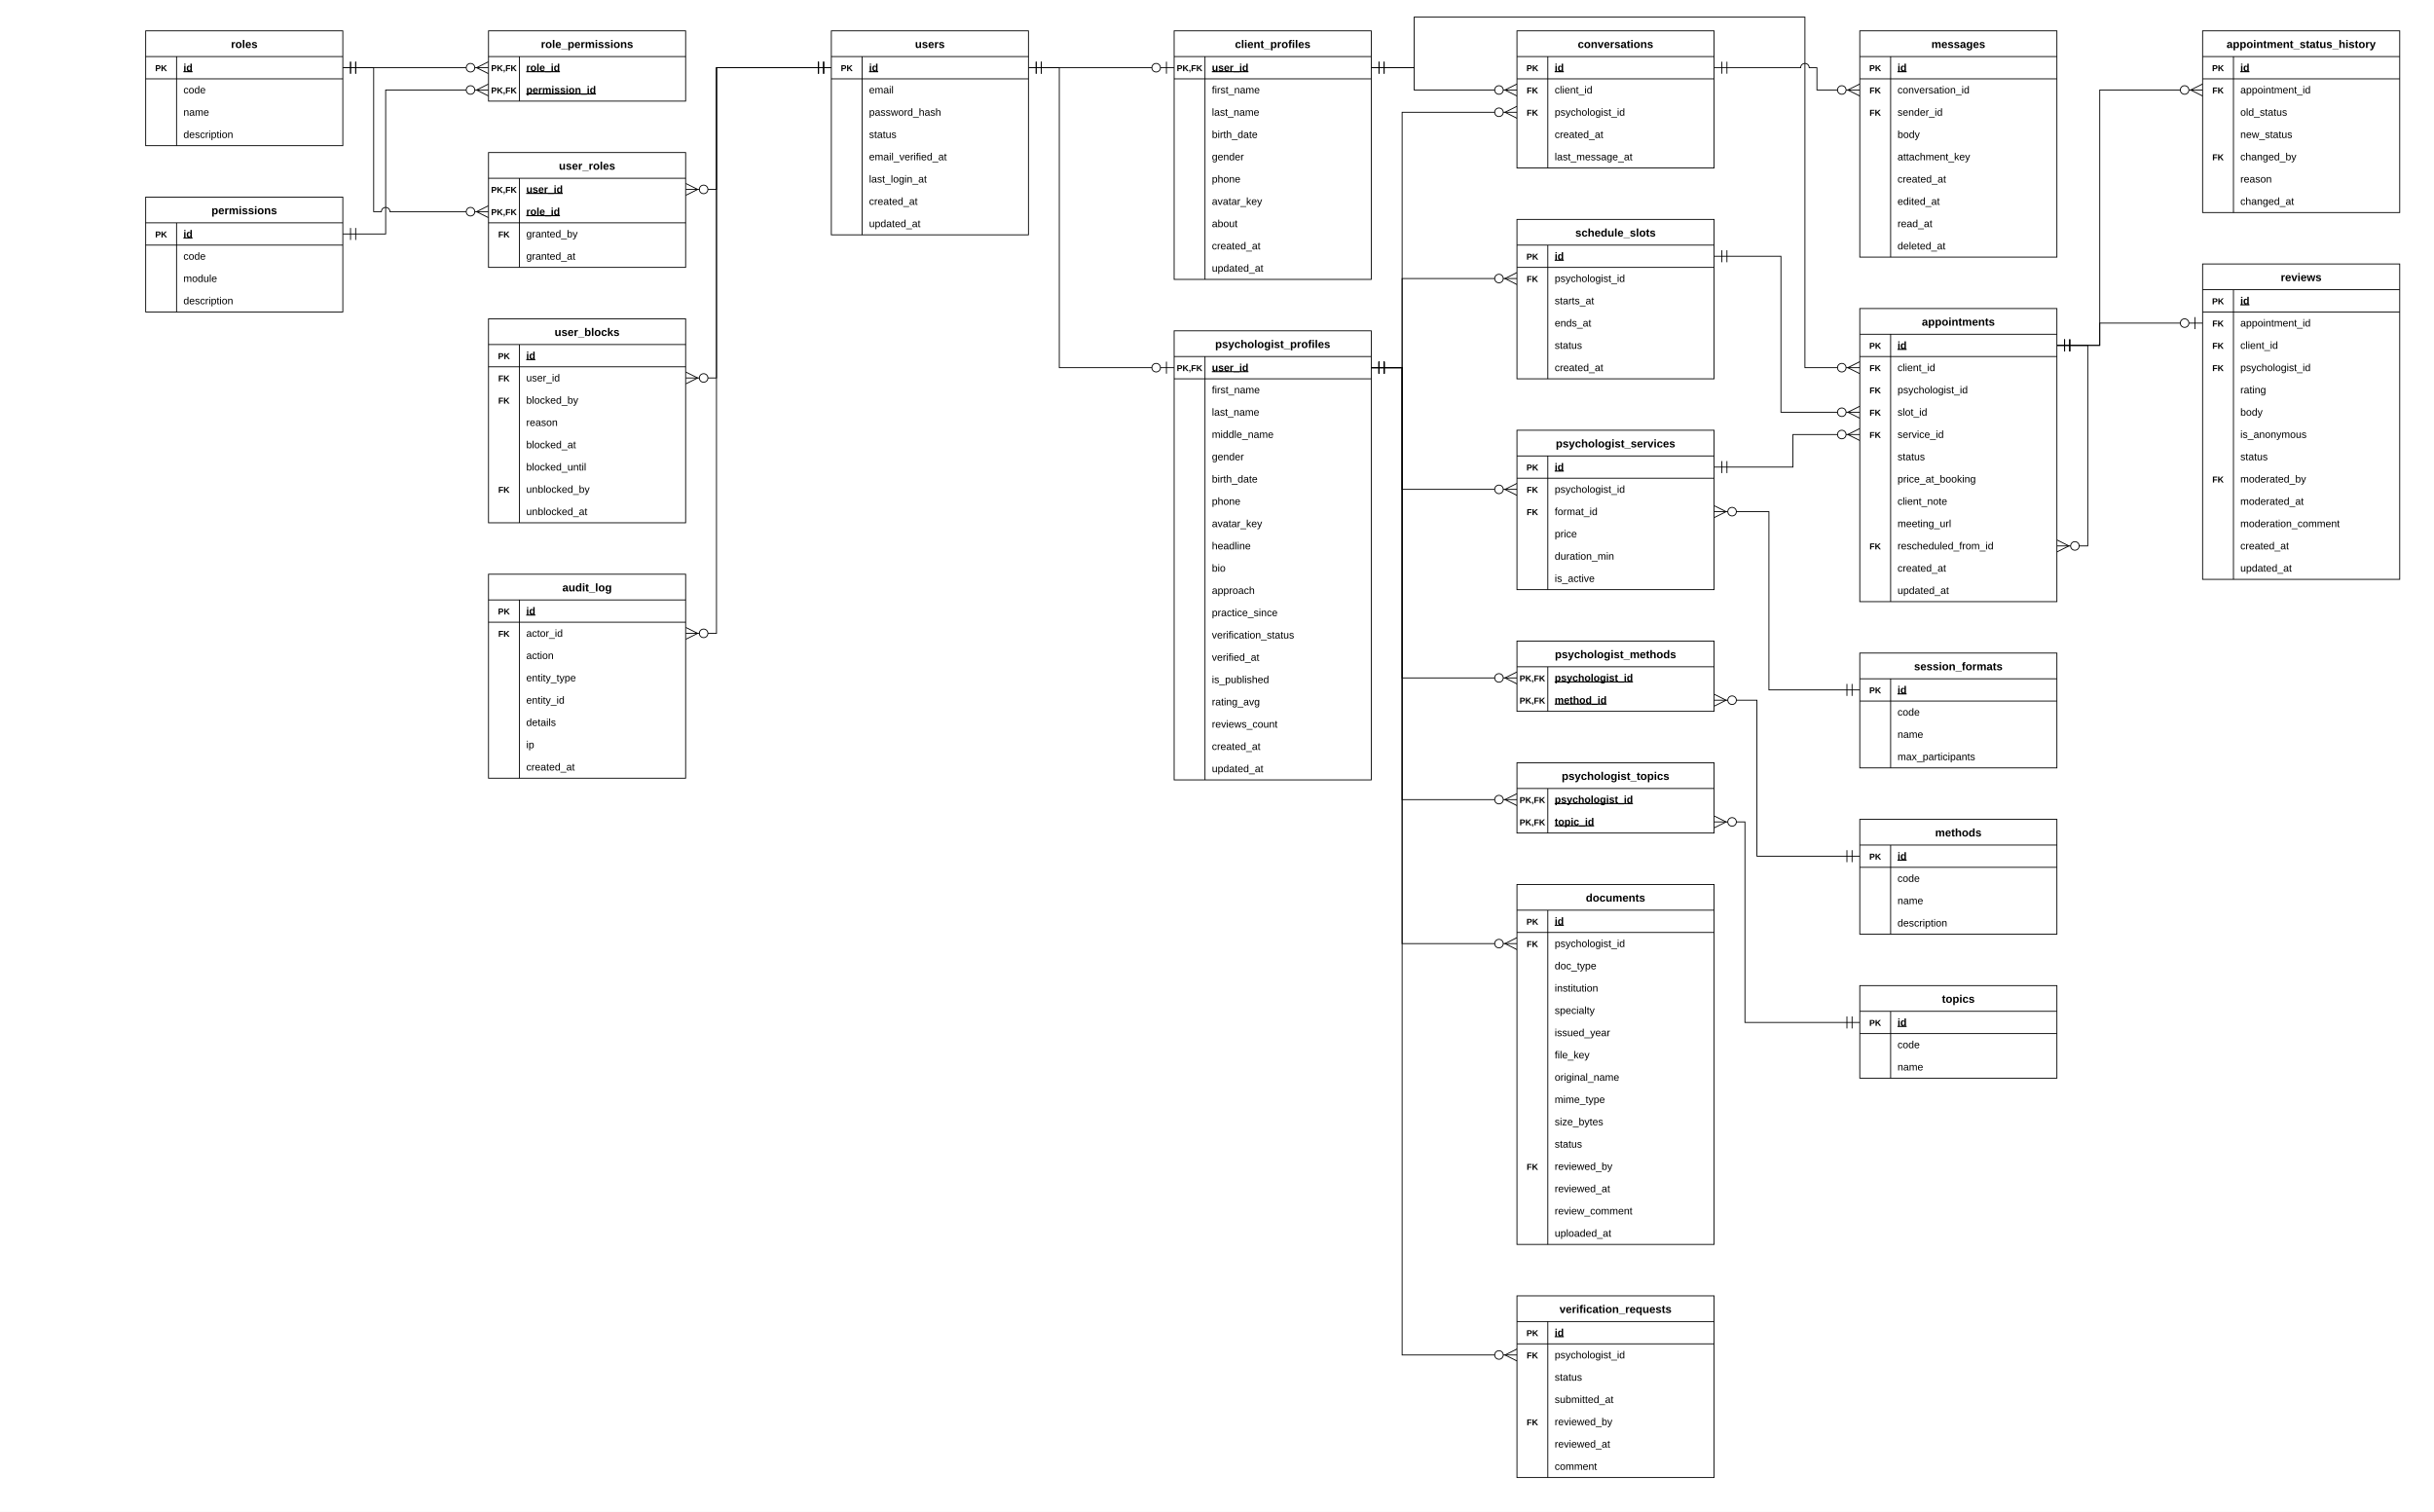
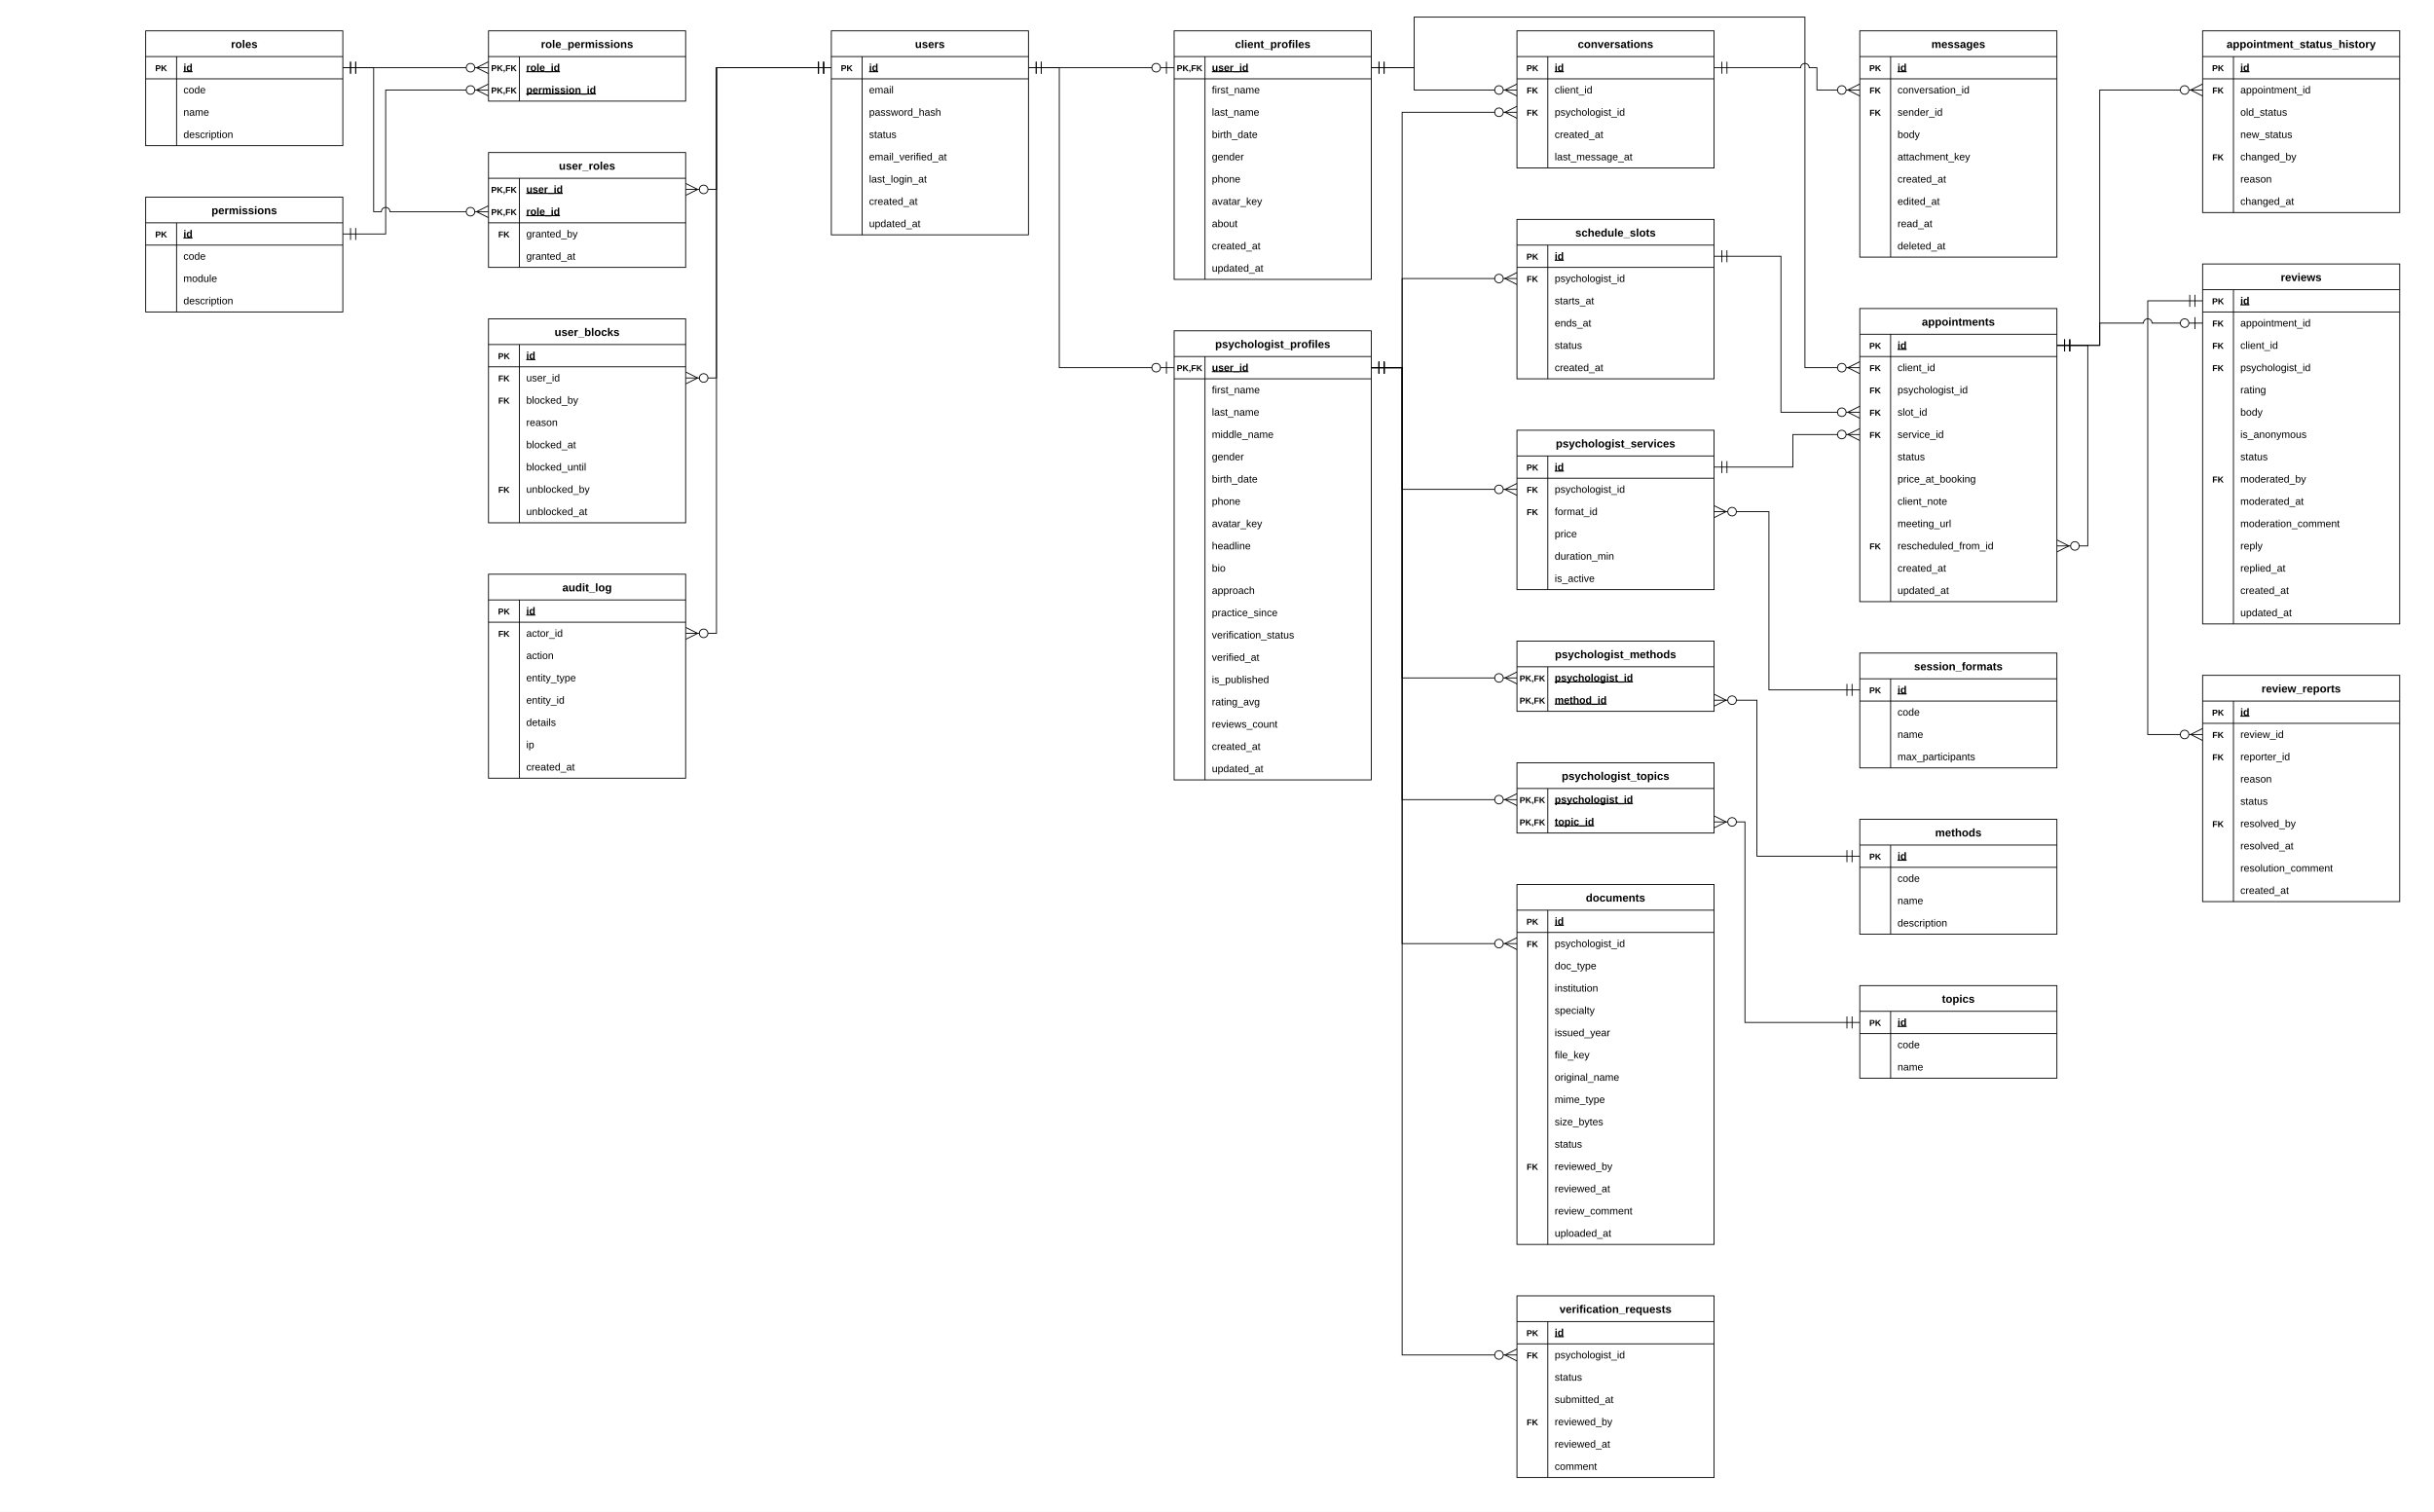
<svg xmlns="http://www.w3.org/2000/svg" viewBox="0 4 2840 1764" width="2840" height="1764" font-family="Arial, Helvetica, sans-serif" font-size="12" fill="#000" stroke="#000" stroke-width="1">
  <rect x="0" y="4" width="2840" height="1764" fill="#fff" stroke="none" />
  <g stroke="#000">
    <path d="M400 83.0L436 83.0L436 83.0L570 83.0" fill="none" />
    <path d="M409 76.0V90.0" />
    <path d="M415 76.0V90.0" />
    <path d="M570 76.0L556 83.0L570 90.0" fill="none" />
    <circle cx="549" cy="83.0" r="5" fill="#fff" />
    <path d="M400 277.0L450 277.0L450 109.0L570 109.0" fill="none" />
    <path d="M409 270.0V284.0" />
    <path d="M415 270.0V284.0" />
    <path d="M570 102.0L556 109.0L570 116.0" fill="none" />
    <circle cx="549" cy="109.0" r="5" fill="#fff" />
    <path d="M970 83.0L836 83.0L836 225.0L800 225.0" fill="none" />
    <path d="M961 76.0V90.0" />
    <path d="M955 76.0V90.0" />
    <path d="M800 218.0L814 225.0L800 232.0" fill="none" />
    <circle cx="821" cy="225.0" r="5" fill="#fff" />
    <path d="M400 83.0L436 83.0L436 251.0L445 251.0A5 5 0 0 1 455 251.0L570 251.0" fill="none" />
    <path d="M409 76.0V90.0" />
    <path d="M415 76.0V90.0" />
    <path d="M570 244.0L556 251.0L570 258.0" fill="none" />
    <circle cx="549" cy="251.0" r="5" fill="#fff" />
    <path d="M970 83.0L836 83.0L836 445.0L800 445.0" fill="none" />
    <path d="M961 76.0V90.0" />
    <path d="M955 76.0V90.0" />
    <path d="M800 438.0L814 445.0L800 452.0" fill="none" />
    <circle cx="821" cy="445.0" r="5" fill="#fff" />
    <path d="M1200 83.0L1236 83.0L1236 83.0L1370 83.0" fill="none" />
    <path d="M1209 76.0V90.0" />
    <path d="M1215 76.0V90.0" />
    <path d="M1361 76.0V90.0" />
    <circle cx="1349" cy="83.0" r="5" fill="#fff" />
    <path d="M1200 83.0L1236 83.0L1236 433.0L1370 433.0" fill="none" />
    <path d="M1209 76.0V90.0" />
    <path d="M1215 76.0V90.0" />
    <path d="M1361 426.0V440.0" />
    <circle cx="1349" cy="433.0" r="5" fill="#fff" />
    <path d="M1600 433.0L1636 433.0L1636 795.0L1770 795.0" fill="none" />
    <path d="M1609 426.0V440.0" />
    <path d="M1615 426.0V440.0" />
    <path d="M1770 788.0L1756 795.0L1770 802.0" fill="none" />
    <circle cx="1749" cy="795.0" r="5" fill="#fff" />
    <path d="M2170 1003.0L2050 1003.0L2050 821.0L2000 821.0" fill="none" />
    <path d="M2161 996.0V1010.0" />
    <path d="M2155 996.0V1010.0" />
    <path d="M2000 814.0L2014 821.0L2000 828.0" fill="none" />
    <circle cx="2021" cy="821.0" r="5" fill="#fff" />
    <path d="M1600 433.0L1636 433.0L1636 937.0L1770 937.0" fill="none" />
    <path d="M1609 426.0V440.0" />
    <path d="M1615 426.0V440.0" />
    <path d="M1770 930.0L1756 937.0L1770 944.0" fill="none" />
    <circle cx="1749" cy="937.0" r="5" fill="#fff" />
    <path d="M2170 1197.0L2036 1197.0L2036 963.0L2000 963.0" fill="none" />
    <path d="M2161 1190.0V1204.0" />
    <path d="M2155 1190.0V1204.0" />
    <path d="M2000 956.0L2014 963.0L2000 970.0" fill="none" />
    <circle cx="2021" cy="963.0" r="5" fill="#fff" />
    <path d="M1600 433.0L1636 433.0L1636 575.0L1770 575.0" fill="none" />
    <path d="M1609 426.0V440.0" />
    <path d="M1615 426.0V440.0" />
    <path d="M1770 568.0L1756 575.0L1770 582.0" fill="none" />
    <circle cx="1749" cy="575.0" r="5" fill="#fff" />
    <path d="M2170 809.0L2064 809.0L2064 601.0L2000 601.0" fill="none" />
    <path d="M2161 802.0V816.0" />
    <path d="M2155 802.0V816.0" />
    <path d="M2000 594.0L2014 601.0L2000 608.0" fill="none" />
    <circle cx="2021" cy="601.0" r="5" fill="#fff" />
    <path d="M1600 433.0L1636 433.0L1636 1105.0L1770 1105.0" fill="none" />
    <path d="M1609 426.0V440.0" />
    <path d="M1615 426.0V440.0" />
    <path d="M1770 1098.0L1756 1105.0L1770 1112.0" fill="none" />
    <circle cx="1749" cy="1105.0" r="5" fill="#fff" />
    <path d="M1600 433.0L1636 433.0L1636 1585.0L1770 1585.0" fill="none" />
    <path d="M1609 426.0V440.0" />
    <path d="M1615 426.0V440.0" />
    <path d="M1770 1578.0L1756 1585.0L1770 1592.0" fill="none" />
    <circle cx="1749" cy="1585.0" r="5" fill="#fff" />
    <path d="M1600 433.0L1636 433.0L1636 329.0L1770 329.0" fill="none" />
    <path d="M1609 426.0V440.0" />
    <path d="M1615 426.0V440.0" />
    <path d="M1770 322.0L1756 329.0L1770 336.0" fill="none" />
    <circle cx="1749" cy="329.0" r="5" fill="#fff" />
    <path d="M2000 303.0L2078 303.0L2078 485.0L2170 485.0" fill="none" />
    <path d="M2009 296.0V310.0" />
    <path d="M2015 296.0V310.0" />
    <path d="M2170 478.0L2156 485.0L2170 492.0" fill="none" />
    <circle cx="2149" cy="485.0" r="5" fill="#fff" />
    <path d="M2000 549.0L2092 549.0L2092 511.0L2170 511.0" fill="none" />
    <path d="M2009 542.0V556.0" />
    <path d="M2015 542.0V556.0" />
    <path d="M2170 504.0L2156 511.0L2170 518.0" fill="none" />
    <circle cx="2149" cy="511.0" r="5" fill="#fff" />
    <path d="M1600 83.0L1650 83.0L1650 24L2106 24L2106 433.0L2170 433.0" fill="none" />
    <path d="M1609 76.0V90.0" />
    <path d="M1615 76.0V90.0" />
    <path d="M2170 426.0L2156 433.0L2170 440.0" fill="none" />
    <circle cx="2149" cy="433.0" r="5" fill="#fff" />
    <path d="M2400 407.0L2436 407.0L2436 641.0L2400 641.0" fill="none" />
    <path d="M2409 400.0V414.0" />
    <path d="M2415 400.0V414.0" />
    <path d="M2400 634.0L2414 641.0L2400 648.0" fill="none" />
    <circle cx="2421" cy="641.0" r="5" fill="#fff" />
    <path d="M2400 407.0L2450 407.0L2450 109.0L2570 109.0" fill="none" />
    <path d="M2409 400.0V414.0" />
    <path d="M2415 400.0V414.0" />
    <path d="M2570 102.0L2556 109.0L2570 116.0" fill="none" />
    <circle cx="2549" cy="109.0" r="5" fill="#fff" />
-     <path d="M2400 407.0L2450 407.0L2450 381.0L2570 381.0" fill="none" />
+     <path d="M2400 407.0L2450 407.0L2450 381.0L2501 381.0A5 5 0 0 1 2511 381.0L2570 381.0" fill="none" />
    <path d="M2409 400.0V414.0" />
    <path d="M2415 400.0V414.0" />
    <path d="M2561 374.0V388.0" />
    <circle cx="2549" cy="381.0" r="5" fill="#fff" />
+     <path d="M2570 355.0L2506 355.0L2506 861.0L2570 861.0" fill="none" />
+     <path d="M2561 348.0V362.0" />
+     <path d="M2555 348.0V362.0" />
+     <path d="M2570 854.0L2556 861.0L2570 868.0" fill="none" />
+     <circle cx="2549" cy="861.0" r="5" fill="#fff" />
    <path d="M1600 83.0L1650 83.0L1650 109.0L1770 109.0" fill="none" />
    <path d="M1609 76.0V90.0" />
    <path d="M1615 76.0V90.0" />
    <path d="M1770 102.0L1756 109.0L1770 116.0" fill="none" />
    <circle cx="1749" cy="109.0" r="5" fill="#fff" />
    <path d="M1600 433.0L1636 433.0L1636 135.0L1770 135.0" fill="none" />
    <path d="M1609 426.0V440.0" />
    <path d="M1615 426.0V440.0" />
    <path d="M1770 128.0L1756 135.0L1770 142.0" fill="none" />
    <circle cx="1749" cy="135.0" r="5" fill="#fff" />
    <path d="M2000 83.0L2101 83.0A5 5 0 0 1 2111 83.0L2120 83.0L2120 109.0L2170 109.0" fill="none" />
    <path d="M2009 76.0V90.0" />
    <path d="M2015 76.0V90.0" />
    <path d="M2170 102.0L2156 109.0L2170 116.0" fill="none" />
    <circle cx="2149" cy="109.0" r="5" fill="#fff" />
    <path d="M970 83.0L836 83.0L836 743.0L800 743.0" fill="none" />
    <path d="M961 76.0V90.0" />
    <path d="M955 76.0V90.0" />
    <path d="M800 736.0L814 743.0L800 750.0" fill="none" />
    <circle cx="821" cy="743.0" r="5" fill="#fff" />
  </g>
  <g>
    <rect x="170" y="40" width="230" height="134" fill="#fff" />
    <text stroke="none" x="285.0" y="60" text-anchor="middle" font-weight="bold" font-size="13">roles</text>
    <path d="M170 70H400M206 70V174" />
    <text stroke="none" x="188.0" y="87" text-anchor="middle" font-weight="bold" font-size="10">PK</text>
    <text stroke="none" x="214" y="87" font-weight="bold" text-decoration="underline">id</text>
    <path d="M170 96H400" />
    <text stroke="none" x="188.0" y="113" text-anchor="middle" font-weight="bold" font-size="10" />
    <text stroke="none" x="214" y="113">code</text>
    <text stroke="none" x="188.0" y="139" text-anchor="middle" font-weight="bold" font-size="10" />
    <text stroke="none" x="214" y="139">name</text>
    <text stroke="none" x="188.0" y="165" text-anchor="middle" font-weight="bold" font-size="10" />
    <text stroke="none" x="214" y="165">description</text>
    <rect x="170" y="234" width="230" height="134" fill="#fff" />
    <text stroke="none" x="285.0" y="254" text-anchor="middle" font-weight="bold" font-size="13">permissions</text>
    <path d="M170 264H400M206 264V368" />
    <text stroke="none" x="188.0" y="281" text-anchor="middle" font-weight="bold" font-size="10">PK</text>
    <text stroke="none" x="214" y="281" font-weight="bold" text-decoration="underline">id</text>
    <path d="M170 290H400" />
    <text stroke="none" x="188.0" y="307" text-anchor="middle" font-weight="bold" font-size="10" />
    <text stroke="none" x="214" y="307">code</text>
    <text stroke="none" x="188.0" y="333" text-anchor="middle" font-weight="bold" font-size="10" />
    <text stroke="none" x="214" y="333">module</text>
    <text stroke="none" x="188.0" y="359" text-anchor="middle" font-weight="bold" font-size="10" />
    <text stroke="none" x="214" y="359">description</text>
    <rect x="570" y="40" width="230" height="82" fill="#fff" />
    <text stroke="none" x="685.0" y="60" text-anchor="middle" font-weight="bold" font-size="13">role_permissions</text>
    <path d="M570 70H800M606 70V122" />
    <text stroke="none" x="588.0" y="87" text-anchor="middle" font-weight="bold" font-size="10">PK,FK</text>
    <text stroke="none" x="614" y="87" font-weight="bold" text-decoration="underline">role_id</text>
    <text stroke="none" x="588.0" y="113" text-anchor="middle" font-weight="bold" font-size="10">PK,FK</text>
    <text stroke="none" x="614" y="113" font-weight="bold" text-decoration="underline">permission_id</text>
    <rect x="570" y="182" width="230" height="134" fill="#fff" />
    <text stroke="none" x="685.0" y="202" text-anchor="middle" font-weight="bold" font-size="13">user_roles</text>
    <path d="M570 212H800M606 212V316" />
    <text stroke="none" x="588.0" y="229" text-anchor="middle" font-weight="bold" font-size="10">PK,FK</text>
    <text stroke="none" x="614" y="229" font-weight="bold" text-decoration="underline">user_id</text>
    <text stroke="none" x="588.0" y="255" text-anchor="middle" font-weight="bold" font-size="10">PK,FK</text>
    <text stroke="none" x="614" y="255" font-weight="bold" text-decoration="underline">role_id</text>
    <path d="M570 264H800" />
    <text stroke="none" x="588.0" y="281" text-anchor="middle" font-weight="bold" font-size="10">FK</text>
    <text stroke="none" x="614" y="281">granted_by</text>
    <text stroke="none" x="588.0" y="307" text-anchor="middle" font-weight="bold" font-size="10" />
    <text stroke="none" x="614" y="307">granted_at</text>
    <rect x="570" y="376" width="230" height="238" fill="#fff" />
    <text stroke="none" x="685.0" y="396" text-anchor="middle" font-weight="bold" font-size="13">user_blocks</text>
    <path d="M570 406H800M606 406V614" />
    <text stroke="none" x="588.0" y="423" text-anchor="middle" font-weight="bold" font-size="10">PK</text>
    <text stroke="none" x="614" y="423" font-weight="bold" text-decoration="underline">id</text>
    <path d="M570 432H800" />
    <text stroke="none" x="588.0" y="449" text-anchor="middle" font-weight="bold" font-size="10">FK</text>
    <text stroke="none" x="614" y="449">user_id</text>
    <text stroke="none" x="588.0" y="475" text-anchor="middle" font-weight="bold" font-size="10">FK</text>
    <text stroke="none" x="614" y="475">blocked_by</text>
    <text stroke="none" x="588.0" y="501" text-anchor="middle" font-weight="bold" font-size="10" />
    <text stroke="none" x="614" y="501">reason</text>
    <text stroke="none" x="588.0" y="527" text-anchor="middle" font-weight="bold" font-size="10" />
    <text stroke="none" x="614" y="527">blocked_at</text>
    <text stroke="none" x="588.0" y="553" text-anchor="middle" font-weight="bold" font-size="10" />
    <text stroke="none" x="614" y="553">blocked_until</text>
    <text stroke="none" x="588.0" y="579" text-anchor="middle" font-weight="bold" font-size="10">FK</text>
    <text stroke="none" x="614" y="579">unblocked_by</text>
    <text stroke="none" x="588.0" y="605" text-anchor="middle" font-weight="bold" font-size="10" />
    <text stroke="none" x="614" y="605">unblocked_at</text>
    <rect x="570" y="674" width="230" height="238" fill="#fff" />
    <text stroke="none" x="685.0" y="694" text-anchor="middle" font-weight="bold" font-size="13">audit_log</text>
    <path d="M570 704H800M606 704V912" />
    <text stroke="none" x="588.0" y="721" text-anchor="middle" font-weight="bold" font-size="10">PK</text>
    <text stroke="none" x="614" y="721" font-weight="bold" text-decoration="underline">id</text>
    <path d="M570 730H800" />
    <text stroke="none" x="588.0" y="747" text-anchor="middle" font-weight="bold" font-size="10">FK</text>
    <text stroke="none" x="614" y="747">actor_id</text>
    <text stroke="none" x="588.0" y="773" text-anchor="middle" font-weight="bold" font-size="10" />
    <text stroke="none" x="614" y="773">action</text>
    <text stroke="none" x="588.0" y="799" text-anchor="middle" font-weight="bold" font-size="10" />
    <text stroke="none" x="614" y="799">entity_type</text>
    <text stroke="none" x="588.0" y="825" text-anchor="middle" font-weight="bold" font-size="10" />
    <text stroke="none" x="614" y="825">entity_id</text>
    <text stroke="none" x="588.0" y="851" text-anchor="middle" font-weight="bold" font-size="10" />
    <text stroke="none" x="614" y="851">details</text>
    <text stroke="none" x="588.0" y="877" text-anchor="middle" font-weight="bold" font-size="10" />
    <text stroke="none" x="614" y="877">ip</text>
    <text stroke="none" x="588.0" y="903" text-anchor="middle" font-weight="bold" font-size="10" />
    <text stroke="none" x="614" y="903">created_at</text>
    <rect x="970" y="40" width="230" height="238" fill="#fff" />
    <text stroke="none" x="1085.0" y="60" text-anchor="middle" font-weight="bold" font-size="13">users</text>
    <path d="M970 70H1200M1006 70V278" />
    <text stroke="none" x="988.0" y="87" text-anchor="middle" font-weight="bold" font-size="10">PK</text>
    <text stroke="none" x="1014" y="87" font-weight="bold" text-decoration="underline">id</text>
    <path d="M970 96H1200" />
    <text stroke="none" x="988.0" y="113" text-anchor="middle" font-weight="bold" font-size="10" />
    <text stroke="none" x="1014" y="113">email</text>
    <text stroke="none" x="988.0" y="139" text-anchor="middle" font-weight="bold" font-size="10" />
    <text stroke="none" x="1014" y="139">password_hash</text>
    <text stroke="none" x="988.0" y="165" text-anchor="middle" font-weight="bold" font-size="10" />
    <text stroke="none" x="1014" y="165">status</text>
    <text stroke="none" x="988.0" y="191" text-anchor="middle" font-weight="bold" font-size="10" />
    <text stroke="none" x="1014" y="191">email_verified_at</text>
    <text stroke="none" x="988.0" y="217" text-anchor="middle" font-weight="bold" font-size="10" />
    <text stroke="none" x="1014" y="217">last_login_at</text>
    <text stroke="none" x="988.0" y="243" text-anchor="middle" font-weight="bold" font-size="10" />
    <text stroke="none" x="1014" y="243">created_at</text>
    <text stroke="none" x="988.0" y="269" text-anchor="middle" font-weight="bold" font-size="10" />
    <text stroke="none" x="1014" y="269">updated_at</text>
    <rect x="1370" y="40" width="230" height="290" fill="#fff" />
    <text stroke="none" x="1485.0" y="60" text-anchor="middle" font-weight="bold" font-size="13">client_profiles</text>
    <path d="M1370 70H1600M1406 70V330" />
    <text stroke="none" x="1388.0" y="87" text-anchor="middle" font-weight="bold" font-size="10">PK,FK</text>
    <text stroke="none" x="1414" y="87" font-weight="bold" text-decoration="underline">user_id</text>
    <path d="M1370 96H1600" />
    <text stroke="none" x="1388.0" y="113" text-anchor="middle" font-weight="bold" font-size="10" />
    <text stroke="none" x="1414" y="113">first_name</text>
    <text stroke="none" x="1388.0" y="139" text-anchor="middle" font-weight="bold" font-size="10" />
    <text stroke="none" x="1414" y="139">last_name</text>
    <text stroke="none" x="1388.0" y="165" text-anchor="middle" font-weight="bold" font-size="10" />
    <text stroke="none" x="1414" y="165">birth_date</text>
    <text stroke="none" x="1388.0" y="191" text-anchor="middle" font-weight="bold" font-size="10" />
    <text stroke="none" x="1414" y="191">gender</text>
    <text stroke="none" x="1388.0" y="217" text-anchor="middle" font-weight="bold" font-size="10" />
    <text stroke="none" x="1414" y="217">phone</text>
    <text stroke="none" x="1388.0" y="243" text-anchor="middle" font-weight="bold" font-size="10" />
    <text stroke="none" x="1414" y="243">avatar_key</text>
    <text stroke="none" x="1388.0" y="269" text-anchor="middle" font-weight="bold" font-size="10" />
    <text stroke="none" x="1414" y="269">about</text>
    <text stroke="none" x="1388.0" y="295" text-anchor="middle" font-weight="bold" font-size="10" />
    <text stroke="none" x="1414" y="295">created_at</text>
    <text stroke="none" x="1388.0" y="321" text-anchor="middle" font-weight="bold" font-size="10" />
    <text stroke="none" x="1414" y="321">updated_at</text>
    <rect x="1370" y="390" width="230" height="524" fill="#fff" />
    <text stroke="none" x="1485.0" y="410" text-anchor="middle" font-weight="bold" font-size="13">psychologist_profiles</text>
    <path d="M1370 420H1600M1406 420V914" />
    <text stroke="none" x="1388.0" y="437" text-anchor="middle" font-weight="bold" font-size="10">PK,FK</text>
    <text stroke="none" x="1414" y="437" font-weight="bold" text-decoration="underline">user_id</text>
    <path d="M1370 446H1600" />
    <text stroke="none" x="1388.0" y="463" text-anchor="middle" font-weight="bold" font-size="10" />
    <text stroke="none" x="1414" y="463">first_name</text>
    <text stroke="none" x="1388.0" y="489" text-anchor="middle" font-weight="bold" font-size="10" />
    <text stroke="none" x="1414" y="489">last_name</text>
    <text stroke="none" x="1388.0" y="515" text-anchor="middle" font-weight="bold" font-size="10" />
    <text stroke="none" x="1414" y="515">middle_name</text>
    <text stroke="none" x="1388.0" y="541" text-anchor="middle" font-weight="bold" font-size="10" />
    <text stroke="none" x="1414" y="541">gender</text>
    <text stroke="none" x="1388.0" y="567" text-anchor="middle" font-weight="bold" font-size="10" />
    <text stroke="none" x="1414" y="567">birth_date</text>
    <text stroke="none" x="1388.0" y="593" text-anchor="middle" font-weight="bold" font-size="10" />
    <text stroke="none" x="1414" y="593">phone</text>
    <text stroke="none" x="1388.0" y="619" text-anchor="middle" font-weight="bold" font-size="10" />
    <text stroke="none" x="1414" y="619">avatar_key</text>
    <text stroke="none" x="1388.0" y="645" text-anchor="middle" font-weight="bold" font-size="10" />
    <text stroke="none" x="1414" y="645">headline</text>
    <text stroke="none" x="1388.0" y="671" text-anchor="middle" font-weight="bold" font-size="10" />
    <text stroke="none" x="1414" y="671">bio</text>
    <text stroke="none" x="1388.0" y="697" text-anchor="middle" font-weight="bold" font-size="10" />
    <text stroke="none" x="1414" y="697">approach</text>
    <text stroke="none" x="1388.0" y="723" text-anchor="middle" font-weight="bold" font-size="10" />
    <text stroke="none" x="1414" y="723">practice_since</text>
    <text stroke="none" x="1388.0" y="749" text-anchor="middle" font-weight="bold" font-size="10" />
    <text stroke="none" x="1414" y="749">verification_status</text>
    <text stroke="none" x="1388.0" y="775" text-anchor="middle" font-weight="bold" font-size="10" />
    <text stroke="none" x="1414" y="775">verified_at</text>
    <text stroke="none" x="1388.0" y="801" text-anchor="middle" font-weight="bold" font-size="10" />
    <text stroke="none" x="1414" y="801">is_published</text>
    <text stroke="none" x="1388.0" y="827" text-anchor="middle" font-weight="bold" font-size="10" />
    <text stroke="none" x="1414" y="827">rating_avg</text>
    <text stroke="none" x="1388.0" y="853" text-anchor="middle" font-weight="bold" font-size="10" />
    <text stroke="none" x="1414" y="853">reviews_count</text>
    <text stroke="none" x="1388.0" y="879" text-anchor="middle" font-weight="bold" font-size="10" />
    <text stroke="none" x="1414" y="879">created_at</text>
    <text stroke="none" x="1388.0" y="905" text-anchor="middle" font-weight="bold" font-size="10" />
    <text stroke="none" x="1414" y="905">updated_at</text>
    <rect x="1770" y="40" width="230" height="160" fill="#fff" />
    <text stroke="none" x="1885.0" y="60" text-anchor="middle" font-weight="bold" font-size="13">conversations</text>
    <path d="M1770 70H2000M1806 70V200" />
    <text stroke="none" x="1788.0" y="87" text-anchor="middle" font-weight="bold" font-size="10">PK</text>
    <text stroke="none" x="1814" y="87" font-weight="bold" text-decoration="underline">id</text>
    <path d="M1770 96H2000" />
    <text stroke="none" x="1788.0" y="113" text-anchor="middle" font-weight="bold" font-size="10">FK</text>
    <text stroke="none" x="1814" y="113">client_id</text>
    <text stroke="none" x="1788.0" y="139" text-anchor="middle" font-weight="bold" font-size="10">FK</text>
    <text stroke="none" x="1814" y="139">psychologist_id</text>
    <text stroke="none" x="1788.0" y="165" text-anchor="middle" font-weight="bold" font-size="10" />
    <text stroke="none" x="1814" y="165">created_at</text>
    <text stroke="none" x="1788.0" y="191" text-anchor="middle" font-weight="bold" font-size="10" />
    <text stroke="none" x="1814" y="191">last_message_at</text>
    <rect x="1770" y="260" width="230" height="186" fill="#fff" />
    <text stroke="none" x="1885.0" y="280" text-anchor="middle" font-weight="bold" font-size="13">schedule_slots</text>
    <path d="M1770 290H2000M1806 290V446" />
    <text stroke="none" x="1788.0" y="307" text-anchor="middle" font-weight="bold" font-size="10">PK</text>
    <text stroke="none" x="1814" y="307" font-weight="bold" text-decoration="underline">id</text>
    <path d="M1770 316H2000" />
    <text stroke="none" x="1788.0" y="333" text-anchor="middle" font-weight="bold" font-size="10">FK</text>
    <text stroke="none" x="1814" y="333">psychologist_id</text>
    <text stroke="none" x="1788.0" y="359" text-anchor="middle" font-weight="bold" font-size="10" />
    <text stroke="none" x="1814" y="359">starts_at</text>
    <text stroke="none" x="1788.0" y="385" text-anchor="middle" font-weight="bold" font-size="10" />
    <text stroke="none" x="1814" y="385">ends_at</text>
    <text stroke="none" x="1788.0" y="411" text-anchor="middle" font-weight="bold" font-size="10" />
    <text stroke="none" x="1814" y="411">status</text>
    <text stroke="none" x="1788.0" y="437" text-anchor="middle" font-weight="bold" font-size="10" />
    <text stroke="none" x="1814" y="437">created_at</text>
    <rect x="1770" y="506" width="230" height="186" fill="#fff" />
    <text stroke="none" x="1885.0" y="526" text-anchor="middle" font-weight="bold" font-size="13">psychologist_services</text>
    <path d="M1770 536H2000M1806 536V692" />
    <text stroke="none" x="1788.0" y="553" text-anchor="middle" font-weight="bold" font-size="10">PK</text>
    <text stroke="none" x="1814" y="553" font-weight="bold" text-decoration="underline">id</text>
    <path d="M1770 562H2000" />
    <text stroke="none" x="1788.0" y="579" text-anchor="middle" font-weight="bold" font-size="10">FK</text>
    <text stroke="none" x="1814" y="579">psychologist_id</text>
    <text stroke="none" x="1788.0" y="605" text-anchor="middle" font-weight="bold" font-size="10">FK</text>
    <text stroke="none" x="1814" y="605">format_id</text>
    <text stroke="none" x="1788.0" y="631" text-anchor="middle" font-weight="bold" font-size="10" />
    <text stroke="none" x="1814" y="631">price</text>
    <text stroke="none" x="1788.0" y="657" text-anchor="middle" font-weight="bold" font-size="10" />
    <text stroke="none" x="1814" y="657">duration_min</text>
    <text stroke="none" x="1788.0" y="683" text-anchor="middle" font-weight="bold" font-size="10" />
    <text stroke="none" x="1814" y="683">is_active</text>
    <rect x="1770" y="752" width="230" height="82" fill="#fff" />
    <text stroke="none" x="1885.0" y="772" text-anchor="middle" font-weight="bold" font-size="13">psychologist_methods</text>
    <path d="M1770 782H2000M1806 782V834" />
    <text stroke="none" x="1788.0" y="799" text-anchor="middle" font-weight="bold" font-size="10">PK,FK</text>
    <text stroke="none" x="1814" y="799" font-weight="bold" text-decoration="underline">psychologist_id</text>
    <text stroke="none" x="1788.0" y="825" text-anchor="middle" font-weight="bold" font-size="10">PK,FK</text>
    <text stroke="none" x="1814" y="825" font-weight="bold" text-decoration="underline">method_id</text>
    <rect x="1770" y="894" width="230" height="82" fill="#fff" />
    <text stroke="none" x="1885.0" y="914" text-anchor="middle" font-weight="bold" font-size="13">psychologist_topics</text>
    <path d="M1770 924H2000M1806 924V976" />
    <text stroke="none" x="1788.0" y="941" text-anchor="middle" font-weight="bold" font-size="10">PK,FK</text>
    <text stroke="none" x="1814" y="941" font-weight="bold" text-decoration="underline">psychologist_id</text>
    <text stroke="none" x="1788.0" y="967" text-anchor="middle" font-weight="bold" font-size="10">PK,FK</text>
    <text stroke="none" x="1814" y="967" font-weight="bold" text-decoration="underline">topic_id</text>
    <rect x="1770" y="1036" width="230" height="420" fill="#fff" />
    <text stroke="none" x="1885.0" y="1056" text-anchor="middle" font-weight="bold" font-size="13">documents</text>
    <path d="M1770 1066H2000M1806 1066V1456" />
    <text stroke="none" x="1788.0" y="1083" text-anchor="middle" font-weight="bold" font-size="10">PK</text>
    <text stroke="none" x="1814" y="1083" font-weight="bold" text-decoration="underline">id</text>
    <path d="M1770 1092H2000" />
    <text stroke="none" x="1788.0" y="1109" text-anchor="middle" font-weight="bold" font-size="10">FK</text>
    <text stroke="none" x="1814" y="1109">psychologist_id</text>
    <text stroke="none" x="1788.0" y="1135" text-anchor="middle" font-weight="bold" font-size="10" />
    <text stroke="none" x="1814" y="1135">doc_type</text>
    <text stroke="none" x="1788.0" y="1161" text-anchor="middle" font-weight="bold" font-size="10" />
    <text stroke="none" x="1814" y="1161">institution</text>
    <text stroke="none" x="1788.0" y="1187" text-anchor="middle" font-weight="bold" font-size="10" />
    <text stroke="none" x="1814" y="1187">specialty</text>
    <text stroke="none" x="1788.0" y="1213" text-anchor="middle" font-weight="bold" font-size="10" />
    <text stroke="none" x="1814" y="1213">issued_year</text>
    <text stroke="none" x="1788.0" y="1239" text-anchor="middle" font-weight="bold" font-size="10" />
    <text stroke="none" x="1814" y="1239">file_key</text>
    <text stroke="none" x="1788.0" y="1265" text-anchor="middle" font-weight="bold" font-size="10" />
    <text stroke="none" x="1814" y="1265">original_name</text>
    <text stroke="none" x="1788.0" y="1291" text-anchor="middle" font-weight="bold" font-size="10" />
    <text stroke="none" x="1814" y="1291">mime_type</text>
    <text stroke="none" x="1788.0" y="1317" text-anchor="middle" font-weight="bold" font-size="10" />
    <text stroke="none" x="1814" y="1317">size_bytes</text>
    <text stroke="none" x="1788.0" y="1343" text-anchor="middle" font-weight="bold" font-size="10" />
    <text stroke="none" x="1814" y="1343">status</text>
    <text stroke="none" x="1788.0" y="1369" text-anchor="middle" font-weight="bold" font-size="10">FK</text>
    <text stroke="none" x="1814" y="1369">reviewed_by</text>
    <text stroke="none" x="1788.0" y="1395" text-anchor="middle" font-weight="bold" font-size="10" />
    <text stroke="none" x="1814" y="1395">reviewed_at</text>
    <text stroke="none" x="1788.0" y="1421" text-anchor="middle" font-weight="bold" font-size="10" />
    <text stroke="none" x="1814" y="1421">review_comment</text>
    <text stroke="none" x="1788.0" y="1447" text-anchor="middle" font-weight="bold" font-size="10" />
    <text stroke="none" x="1814" y="1447">uploaded_at</text>
    <rect x="1770" y="1516" width="230" height="212" fill="#fff" />
    <text stroke="none" x="1885.0" y="1536" text-anchor="middle" font-weight="bold" font-size="13">verification_requests</text>
    <path d="M1770 1546H2000M1806 1546V1728" />
    <text stroke="none" x="1788.0" y="1563" text-anchor="middle" font-weight="bold" font-size="10">PK</text>
    <text stroke="none" x="1814" y="1563" font-weight="bold" text-decoration="underline">id</text>
    <path d="M1770 1572H2000" />
    <text stroke="none" x="1788.0" y="1589" text-anchor="middle" font-weight="bold" font-size="10">FK</text>
    <text stroke="none" x="1814" y="1589">psychologist_id</text>
    <text stroke="none" x="1788.0" y="1615" text-anchor="middle" font-weight="bold" font-size="10" />
    <text stroke="none" x="1814" y="1615">status</text>
    <text stroke="none" x="1788.0" y="1641" text-anchor="middle" font-weight="bold" font-size="10" />
    <text stroke="none" x="1814" y="1641">submitted_at</text>
    <text stroke="none" x="1788.0" y="1667" text-anchor="middle" font-weight="bold" font-size="10">FK</text>
    <text stroke="none" x="1814" y="1667">reviewed_by</text>
    <text stroke="none" x="1788.0" y="1693" text-anchor="middle" font-weight="bold" font-size="10" />
    <text stroke="none" x="1814" y="1693">reviewed_at</text>
    <text stroke="none" x="1788.0" y="1719" text-anchor="middle" font-weight="bold" font-size="10" />
    <text stroke="none" x="1814" y="1719">comment</text>
    <rect x="2170" y="40" width="230" height="264" fill="#fff" />
    <text stroke="none" x="2285.0" y="60" text-anchor="middle" font-weight="bold" font-size="13">messages</text>
    <path d="M2170 70H2400M2206 70V304" />
    <text stroke="none" x="2188.0" y="87" text-anchor="middle" font-weight="bold" font-size="10">PK</text>
    <text stroke="none" x="2214" y="87" font-weight="bold" text-decoration="underline">id</text>
    <path d="M2170 96H2400" />
    <text stroke="none" x="2188.0" y="113" text-anchor="middle" font-weight="bold" font-size="10">FK</text>
    <text stroke="none" x="2214" y="113">conversation_id</text>
    <text stroke="none" x="2188.0" y="139" text-anchor="middle" font-weight="bold" font-size="10">FK</text>
    <text stroke="none" x="2214" y="139">sender_id</text>
    <text stroke="none" x="2188.0" y="165" text-anchor="middle" font-weight="bold" font-size="10" />
    <text stroke="none" x="2214" y="165">body</text>
    <text stroke="none" x="2188.0" y="191" text-anchor="middle" font-weight="bold" font-size="10" />
    <text stroke="none" x="2214" y="191">attachment_key</text>
    <text stroke="none" x="2188.0" y="217" text-anchor="middle" font-weight="bold" font-size="10" />
    <text stroke="none" x="2214" y="217">created_at</text>
    <text stroke="none" x="2188.0" y="243" text-anchor="middle" font-weight="bold" font-size="10" />
    <text stroke="none" x="2214" y="243">edited_at</text>
    <text stroke="none" x="2188.0" y="269" text-anchor="middle" font-weight="bold" font-size="10" />
    <text stroke="none" x="2214" y="269">read_at</text>
    <text stroke="none" x="2188.0" y="295" text-anchor="middle" font-weight="bold" font-size="10" />
    <text stroke="none" x="2214" y="295">deleted_at</text>
    <rect x="2170" y="364" width="230" height="342" fill="#fff" />
    <text stroke="none" x="2285.0" y="384" text-anchor="middle" font-weight="bold" font-size="13">appointments</text>
    <path d="M2170 394H2400M2206 394V706" />
    <text stroke="none" x="2188.0" y="411" text-anchor="middle" font-weight="bold" font-size="10">PK</text>
    <text stroke="none" x="2214" y="411" font-weight="bold" text-decoration="underline">id</text>
    <path d="M2170 420H2400" />
    <text stroke="none" x="2188.0" y="437" text-anchor="middle" font-weight="bold" font-size="10">FK</text>
    <text stroke="none" x="2214" y="437">client_id</text>
    <text stroke="none" x="2188.0" y="463" text-anchor="middle" font-weight="bold" font-size="10">FK</text>
    <text stroke="none" x="2214" y="463">psychologist_id</text>
    <text stroke="none" x="2188.0" y="489" text-anchor="middle" font-weight="bold" font-size="10">FK</text>
    <text stroke="none" x="2214" y="489">slot_id</text>
    <text stroke="none" x="2188.0" y="515" text-anchor="middle" font-weight="bold" font-size="10">FK</text>
    <text stroke="none" x="2214" y="515">service_id</text>
    <text stroke="none" x="2188.0" y="541" text-anchor="middle" font-weight="bold" font-size="10" />
    <text stroke="none" x="2214" y="541">status</text>
    <text stroke="none" x="2188.0" y="567" text-anchor="middle" font-weight="bold" font-size="10" />
    <text stroke="none" x="2214" y="567">price_at_booking</text>
    <text stroke="none" x="2188.0" y="593" text-anchor="middle" font-weight="bold" font-size="10" />
    <text stroke="none" x="2214" y="593">client_note</text>
    <text stroke="none" x="2188.0" y="619" text-anchor="middle" font-weight="bold" font-size="10" />
    <text stroke="none" x="2214" y="619">meeting_url</text>
    <text stroke="none" x="2188.0" y="645" text-anchor="middle" font-weight="bold" font-size="10">FK</text>
    <text stroke="none" x="2214" y="645">rescheduled_from_id</text>
    <text stroke="none" x="2188.0" y="671" text-anchor="middle" font-weight="bold" font-size="10" />
    <text stroke="none" x="2214" y="671">created_at</text>
    <text stroke="none" x="2188.0" y="697" text-anchor="middle" font-weight="bold" font-size="10" />
    <text stroke="none" x="2214" y="697">updated_at</text>
    <rect x="2170" y="766" width="230" height="134" fill="#fff" />
    <text stroke="none" x="2285.0" y="786" text-anchor="middle" font-weight="bold" font-size="13">session_formats</text>
    <path d="M2170 796H2400M2206 796V900" />
    <text stroke="none" x="2188.0" y="813" text-anchor="middle" font-weight="bold" font-size="10">PK</text>
    <text stroke="none" x="2214" y="813" font-weight="bold" text-decoration="underline">id</text>
    <path d="M2170 822H2400" />
    <text stroke="none" x="2188.0" y="839" text-anchor="middle" font-weight="bold" font-size="10" />
    <text stroke="none" x="2214" y="839">code</text>
    <text stroke="none" x="2188.0" y="865" text-anchor="middle" font-weight="bold" font-size="10" />
    <text stroke="none" x="2214" y="865">name</text>
    <text stroke="none" x="2188.0" y="891" text-anchor="middle" font-weight="bold" font-size="10" />
    <text stroke="none" x="2214" y="891">max_participants</text>
    <rect x="2170" y="960" width="230" height="134" fill="#fff" />
    <text stroke="none" x="2285.0" y="980" text-anchor="middle" font-weight="bold" font-size="13">methods</text>
    <path d="M2170 990H2400M2206 990V1094" />
    <text stroke="none" x="2188.0" y="1007" text-anchor="middle" font-weight="bold" font-size="10">PK</text>
    <text stroke="none" x="2214" y="1007" font-weight="bold" text-decoration="underline">id</text>
    <path d="M2170 1016H2400" />
    <text stroke="none" x="2188.0" y="1033" text-anchor="middle" font-weight="bold" font-size="10" />
    <text stroke="none" x="2214" y="1033">code</text>
    <text stroke="none" x="2188.0" y="1059" text-anchor="middle" font-weight="bold" font-size="10" />
    <text stroke="none" x="2214" y="1059">name</text>
    <text stroke="none" x="2188.0" y="1085" text-anchor="middle" font-weight="bold" font-size="10" />
    <text stroke="none" x="2214" y="1085">description</text>
    <rect x="2170" y="1154" width="230" height="108" fill="#fff" />
    <text stroke="none" x="2285.0" y="1174" text-anchor="middle" font-weight="bold" font-size="13">topics</text>
    <path d="M2170 1184H2400M2206 1184V1262" />
    <text stroke="none" x="2188.0" y="1201" text-anchor="middle" font-weight="bold" font-size="10">PK</text>
    <text stroke="none" x="2214" y="1201" font-weight="bold" text-decoration="underline">id</text>
    <path d="M2170 1210H2400" />
    <text stroke="none" x="2188.0" y="1227" text-anchor="middle" font-weight="bold" font-size="10" />
    <text stroke="none" x="2214" y="1227">code</text>
    <text stroke="none" x="2188.0" y="1253" text-anchor="middle" font-weight="bold" font-size="10" />
    <text stroke="none" x="2214" y="1253">name</text>
    <rect x="2570" y="40" width="230" height="212" fill="#fff" />
    <text stroke="none" x="2685.0" y="60" text-anchor="middle" font-weight="bold" font-size="13">appointment_status_history</text>
    <path d="M2570 70H2800M2606 70V252" />
    <text stroke="none" x="2588.0" y="87" text-anchor="middle" font-weight="bold" font-size="10">PK</text>
    <text stroke="none" x="2614" y="87" font-weight="bold" text-decoration="underline">id</text>
    <path d="M2570 96H2800" />
    <text stroke="none" x="2588.0" y="113" text-anchor="middle" font-weight="bold" font-size="10">FK</text>
    <text stroke="none" x="2614" y="113">appointment_id</text>
    <text stroke="none" x="2588.0" y="139" text-anchor="middle" font-weight="bold" font-size="10" />
    <text stroke="none" x="2614" y="139">old_status</text>
    <text stroke="none" x="2588.0" y="165" text-anchor="middle" font-weight="bold" font-size="10" />
    <text stroke="none" x="2614" y="165">new_status</text>
    <text stroke="none" x="2588.0" y="191" text-anchor="middle" font-weight="bold" font-size="10">FK</text>
    <text stroke="none" x="2614" y="191">changed_by</text>
    <text stroke="none" x="2588.0" y="217" text-anchor="middle" font-weight="bold" font-size="10" />
    <text stroke="none" x="2614" y="217">reason</text>
    <text stroke="none" x="2588.0" y="243" text-anchor="middle" font-weight="bold" font-size="10" />
    <text stroke="none" x="2614" y="243">changed_at</text>
-     <rect x="2570" y="312" width="230" height="368" fill="#fff" />
+     <rect x="2570" y="312" width="230" height="420" fill="#fff" />
    <text stroke="none" x="2685.0" y="332" text-anchor="middle" font-weight="bold" font-size="13">reviews</text>
-     <path d="M2570 342H2800M2606 342V680" />
+     <path d="M2570 342H2800M2606 342V732" />
    <text stroke="none" x="2588.0" y="359" text-anchor="middle" font-weight="bold" font-size="10">PK</text>
    <text stroke="none" x="2614" y="359" font-weight="bold" text-decoration="underline">id</text>
    <path d="M2570 368H2800" />
    <text stroke="none" x="2588.0" y="385" text-anchor="middle" font-weight="bold" font-size="10">FK</text>
    <text stroke="none" x="2614" y="385">appointment_id</text>
    <text stroke="none" x="2588.0" y="411" text-anchor="middle" font-weight="bold" font-size="10">FK</text>
    <text stroke="none" x="2614" y="411">client_id</text>
    <text stroke="none" x="2588.0" y="437" text-anchor="middle" font-weight="bold" font-size="10">FK</text>
    <text stroke="none" x="2614" y="437">psychologist_id</text>
    <text stroke="none" x="2588.0" y="463" text-anchor="middle" font-weight="bold" font-size="10" />
    <text stroke="none" x="2614" y="463">rating</text>
    <text stroke="none" x="2588.0" y="489" text-anchor="middle" font-weight="bold" font-size="10" />
    <text stroke="none" x="2614" y="489">body</text>
    <text stroke="none" x="2588.0" y="515" text-anchor="middle" font-weight="bold" font-size="10" />
    <text stroke="none" x="2614" y="515">is_anonymous</text>
    <text stroke="none" x="2588.0" y="541" text-anchor="middle" font-weight="bold" font-size="10" />
    <text stroke="none" x="2614" y="541">status</text>
    <text stroke="none" x="2588.0" y="567" text-anchor="middle" font-weight="bold" font-size="10">FK</text>
    <text stroke="none" x="2614" y="567">moderated_by</text>
    <text stroke="none" x="2588.0" y="593" text-anchor="middle" font-weight="bold" font-size="10" />
    <text stroke="none" x="2614" y="593">moderated_at</text>
    <text stroke="none" x="2588.0" y="619" text-anchor="middle" font-weight="bold" font-size="10" />
    <text stroke="none" x="2614" y="619">moderation_comment</text>
    <text stroke="none" x="2588.0" y="645" text-anchor="middle" font-weight="bold" font-size="10" />
-     <text stroke="none" x="2614" y="645">created_at</text>
+     <text stroke="none" x="2614" y="645">reply</text>
    <text stroke="none" x="2588.0" y="671" text-anchor="middle" font-weight="bold" font-size="10" />
-     <text stroke="none" x="2614" y="671">updated_at</text>
+     <text stroke="none" x="2614" y="671">replied_at</text>
+     <text stroke="none" x="2588.0" y="697" text-anchor="middle" font-weight="bold" font-size="10" />
+     <text stroke="none" x="2614" y="697">created_at</text>
+     <text stroke="none" x="2588.0" y="723" text-anchor="middle" font-weight="bold" font-size="10" />
+     <text stroke="none" x="2614" y="723">updated_at</text>
+     <rect x="2570" y="792" width="230" height="264" fill="#fff" />
+     <text stroke="none" x="2685.0" y="812" text-anchor="middle" font-weight="bold" font-size="13">review_reports</text>
+     <path d="M2570 822H2800M2606 822V1056" />
+     <text stroke="none" x="2588.0" y="839" text-anchor="middle" font-weight="bold" font-size="10">PK</text>
+     <text stroke="none" x="2614" y="839" font-weight="bold" text-decoration="underline">id</text>
+     <path d="M2570 848H2800" />
+     <text stroke="none" x="2588.0" y="865" text-anchor="middle" font-weight="bold" font-size="10">FK</text>
+     <text stroke="none" x="2614" y="865">review_id</text>
+     <text stroke="none" x="2588.0" y="891" text-anchor="middle" font-weight="bold" font-size="10">FK</text>
+     <text stroke="none" x="2614" y="891">reporter_id</text>
+     <text stroke="none" x="2588.0" y="917" text-anchor="middle" font-weight="bold" font-size="10" />
+     <text stroke="none" x="2614" y="917">reason</text>
+     <text stroke="none" x="2588.0" y="943" text-anchor="middle" font-weight="bold" font-size="10" />
+     <text stroke="none" x="2614" y="943">status</text>
+     <text stroke="none" x="2588.0" y="969" text-anchor="middle" font-weight="bold" font-size="10">FK</text>
+     <text stroke="none" x="2614" y="969">resolved_by</text>
+     <text stroke="none" x="2588.0" y="995" text-anchor="middle" font-weight="bold" font-size="10" />
+     <text stroke="none" x="2614" y="995">resolved_at</text>
+     <text stroke="none" x="2588.0" y="1021" text-anchor="middle" font-weight="bold" font-size="10" />
+     <text stroke="none" x="2614" y="1021">resolution_comment</text>
+     <text stroke="none" x="2588.0" y="1047" text-anchor="middle" font-weight="bold" font-size="10" />
+     <text stroke="none" x="2614" y="1047">created_at</text>
  </g>
</svg>
